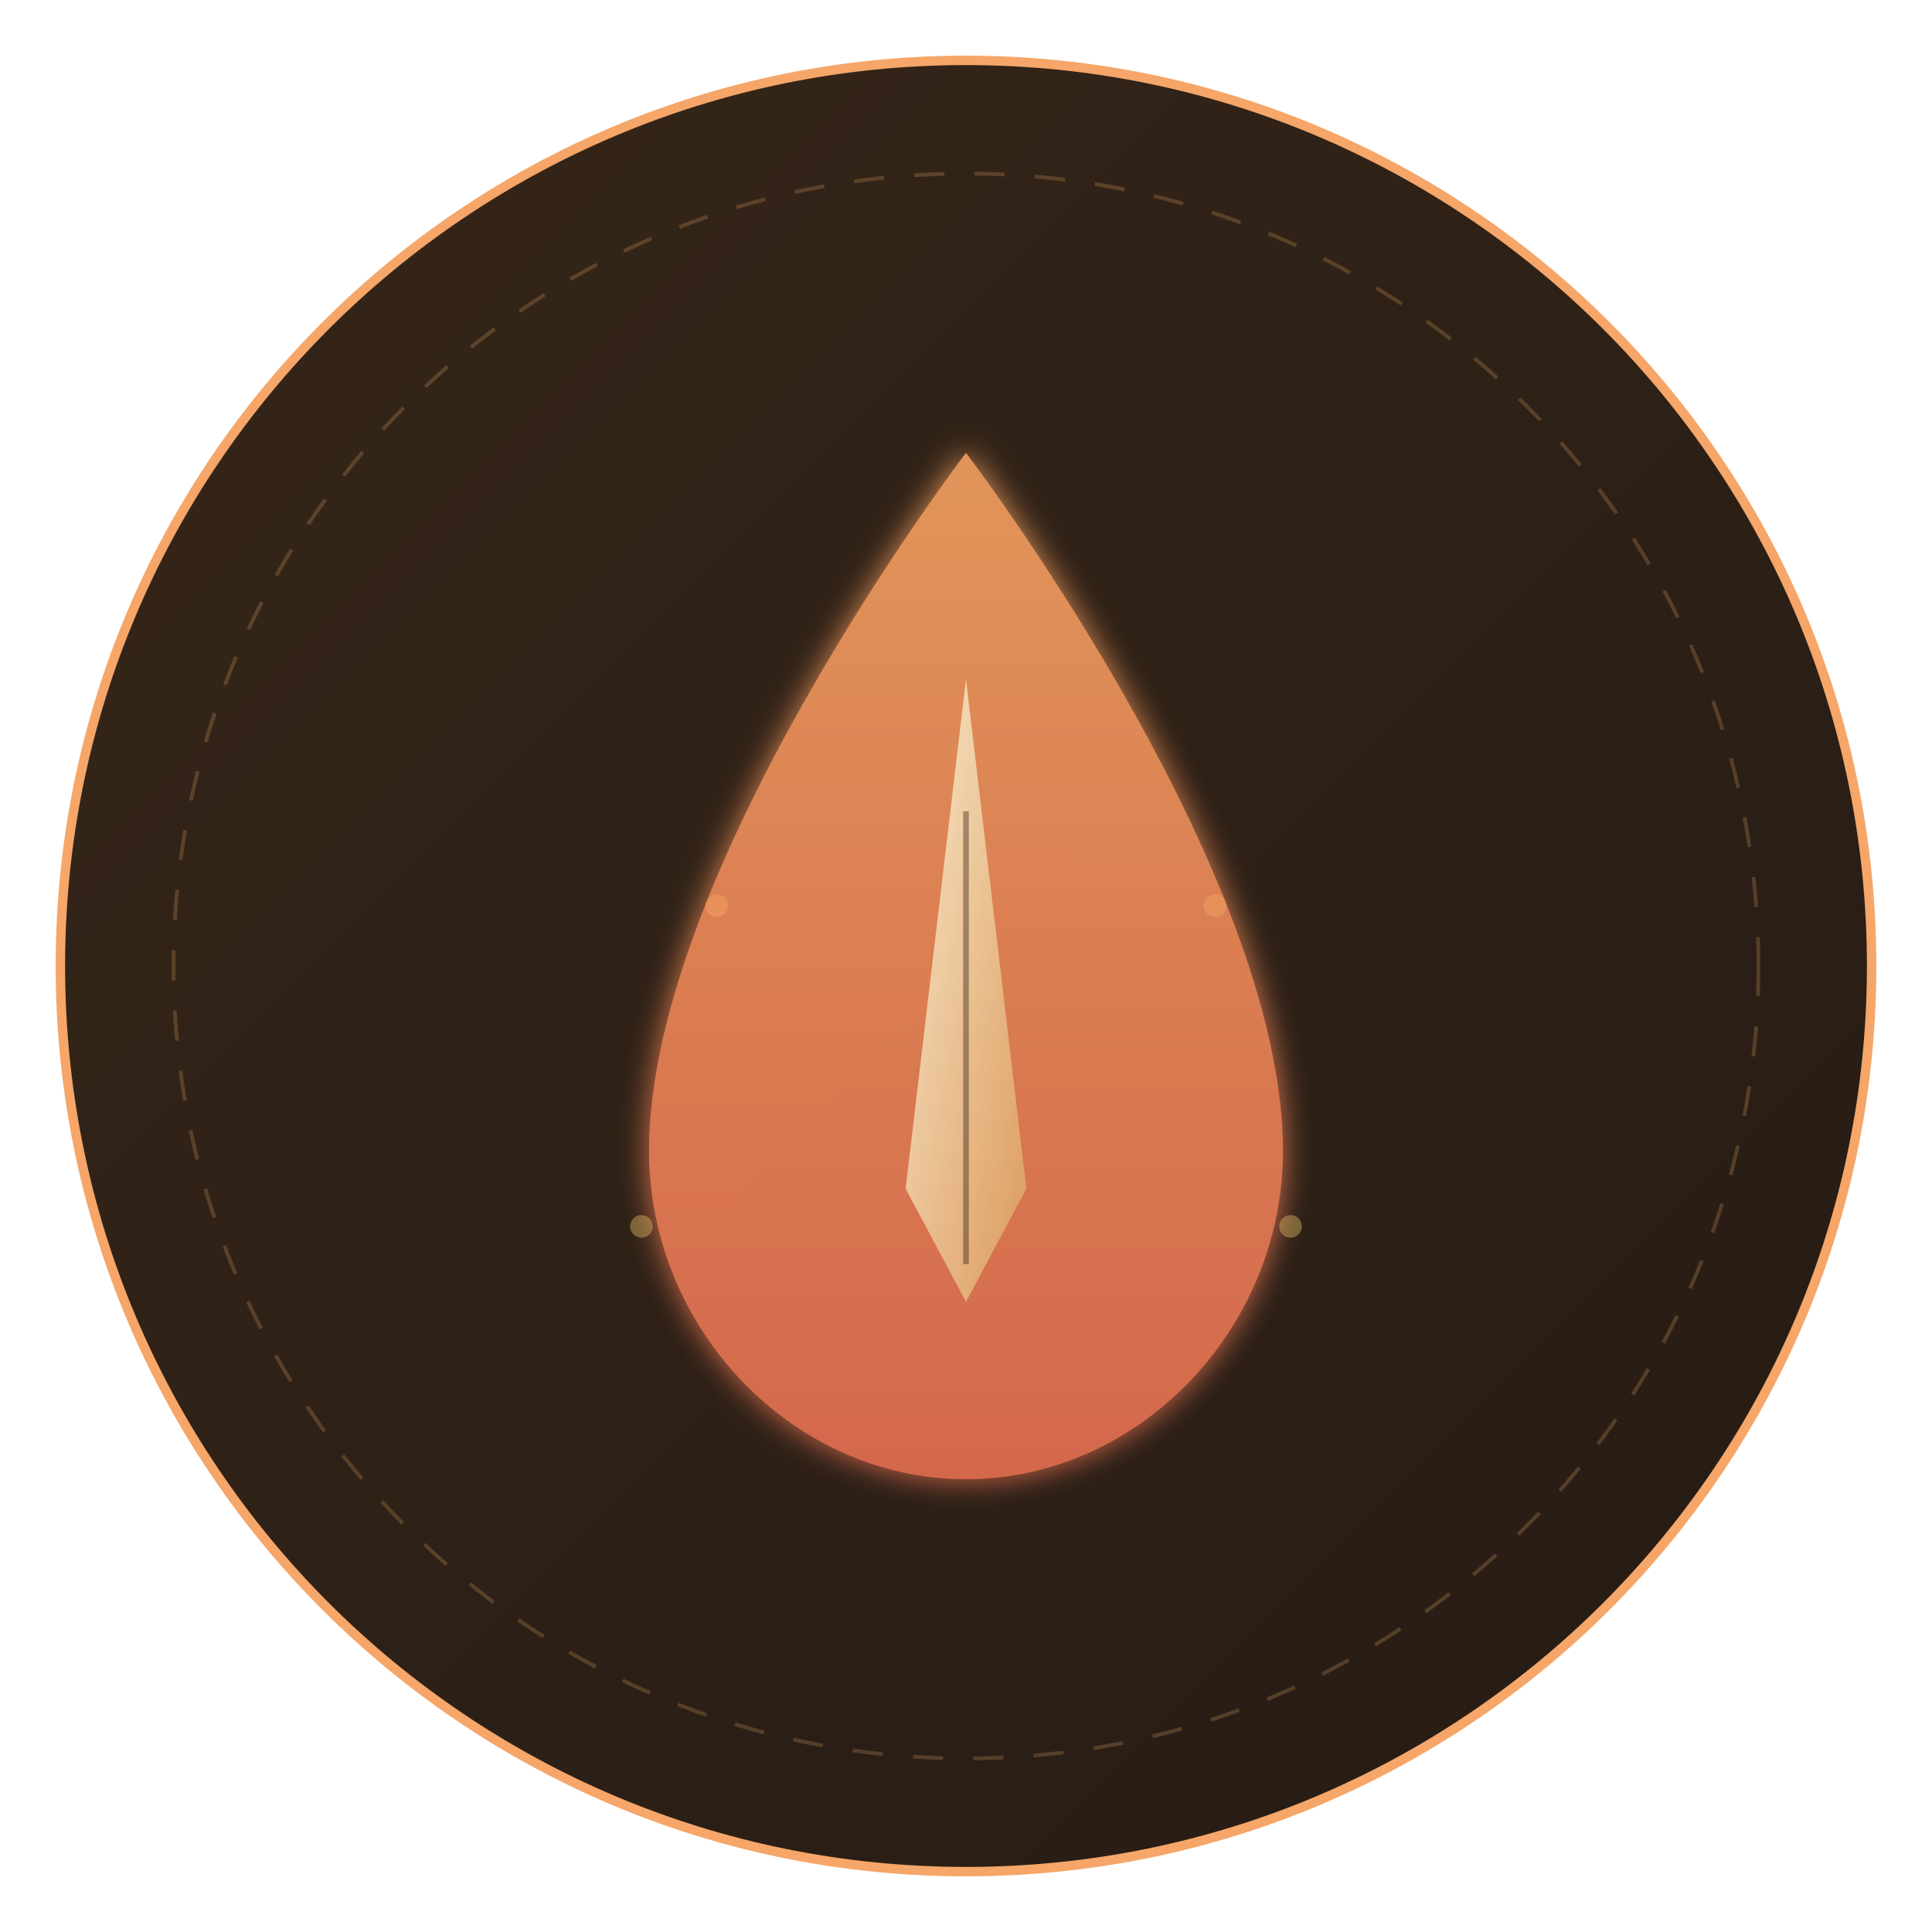
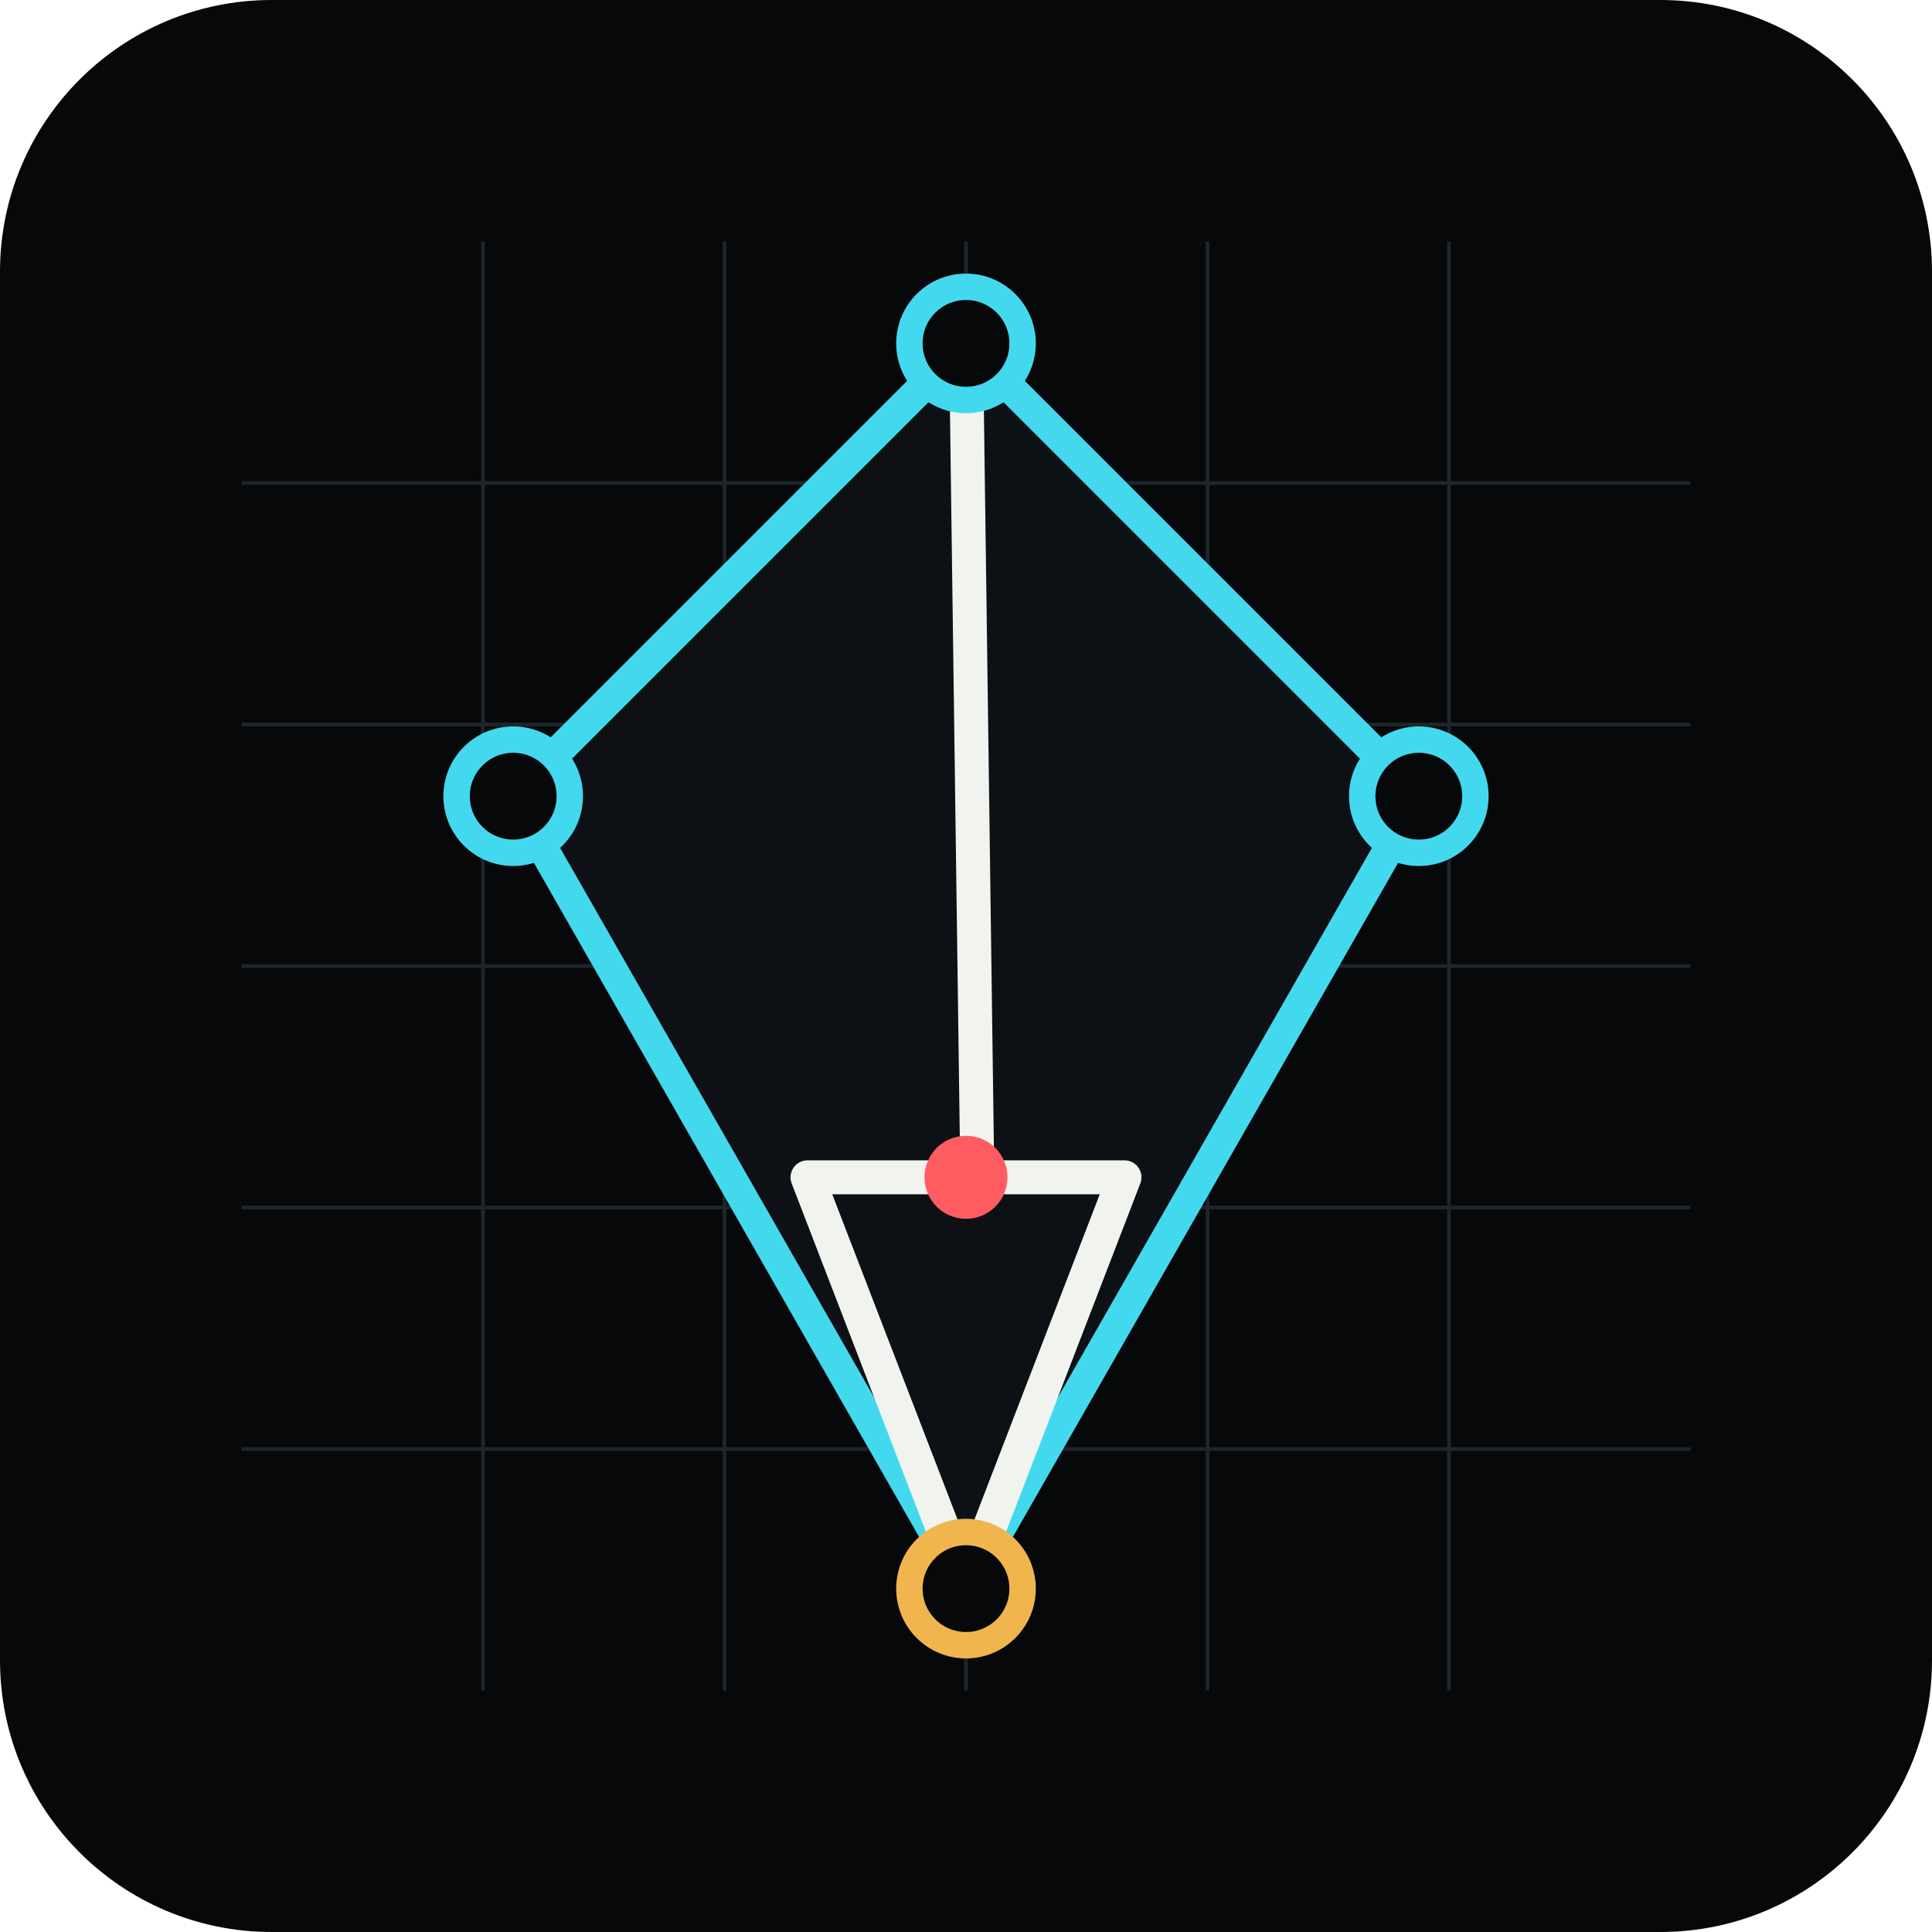
- <svg xmlns="http://www.w3.org/2000/svg" viewBox="0 0 512 512" fill="none">
-   <defs>
-     <linearGradient id="bg" x1="0%" y1="0%" x2="100%" y2="100%">
-       <stop offset="0%" stop-color="#2d1b0e" />
-       <stop offset="100%" stop-color="#1a1008" />
-     </linearGradient>
-     <linearGradient id="drop" x1="0%" y1="0%" x2="0%" y2="100%">
-       <stop offset="0%" stop-color="#f4a261" />
-       <stop offset="100%" stop-color="#e76f51" />
-     </linearGradient>
-     <linearGradient id="nib" x1="0%" y1="0%" x2="100%" y2="100%">
-       <stop offset="0%" stop-color="#fefae0" />
-       <stop offset="100%" stop-color="#dda15e" />
-     </linearGradient>
-     <filter id="glow">
-       <feGaussianBlur stdDeviation="4" result="blur" />
-       <feMerge>
-         <feMergeNode in="blur" />
-         <feMergeNode in="SourceGraphic" />
-       </feMerge>
-     </filter>
-   </defs>
-   <circle cx="256" cy="256" r="240" fill="url(#bg)" stroke="#f4a261" stroke-width="2.5" opacity="0.95" />
-   <circle cx="256" cy="256" r="210" fill="none" stroke="#dda15e" stroke-width="1" stroke-dasharray="8 8" opacity="0.25" />
-   <path d="M256 120 C256 120, 340 230, 340 305 C340 352, 302 392, 256 392 C210 392, 172 352, 172 305 C172 230, 256 120, 256 120Z" fill="url(#drop)" filter="url(#glow)" opacity="0.9" />
-   <path d="M256 180 L240 315 L256 345 L272 315 Z" fill="url(#nib)" opacity="0.85" />
-   <line x1="256" y1="215" x2="256" y2="335" stroke="#2d1b0e" stroke-width="1.5" opacity="0.4" />
-   <circle cx="190" cy="240" r="3" fill="#f4a261" opacity="0.5" />
-   <circle cx="322" cy="240" r="3" fill="#f4a261" opacity="0.5" />
-   <circle cx="170" cy="325" r="3" fill="#e9c46a" opacity="0.4" />
-   <circle cx="342" cy="325" r="3" fill="#e9c46a" opacity="0.4" />
+ <svg xmlns="http://www.w3.org/2000/svg" viewBox="0 0 512 512" role="img" aria-labelledby="title desc">
+   <rect width="512" height="512" rx="72" fill="#070809" />
+   <g stroke="#233038" stroke-width="1" opacity=".75">
+     <path d="M64 128h384M64 192h384M64 256h384M64 320h384M64 384h384M128 64v384M192 64v384M256 64v384M320 64v384M384 64v384" />
+   </g>
+   <path d="M256 91 376 211 256 421 136 211Z" fill="#0d1014" stroke="#42d9ef" stroke-width="8" />
+   <path d="m256 91 3 221m-3 109-42-109h84Z" fill="none" stroke="#f1f3ef" stroke-width="9" stroke-linejoin="round" />
+   <g fill="#070809" stroke="#42d9ef" stroke-width="7">
+     <circle cx="136" cy="211" r="15" />
+     <circle cx="376" cy="211" r="15" />
+     <circle cx="256" cy="91" r="15" />
+   </g>
+   <circle cx="256" cy="421" r="15" fill="#070809" stroke="#f0b64d" stroke-width="7" />
+   <circle cx="256" cy="312" r="11" fill="#ff5c62" />
</svg>
